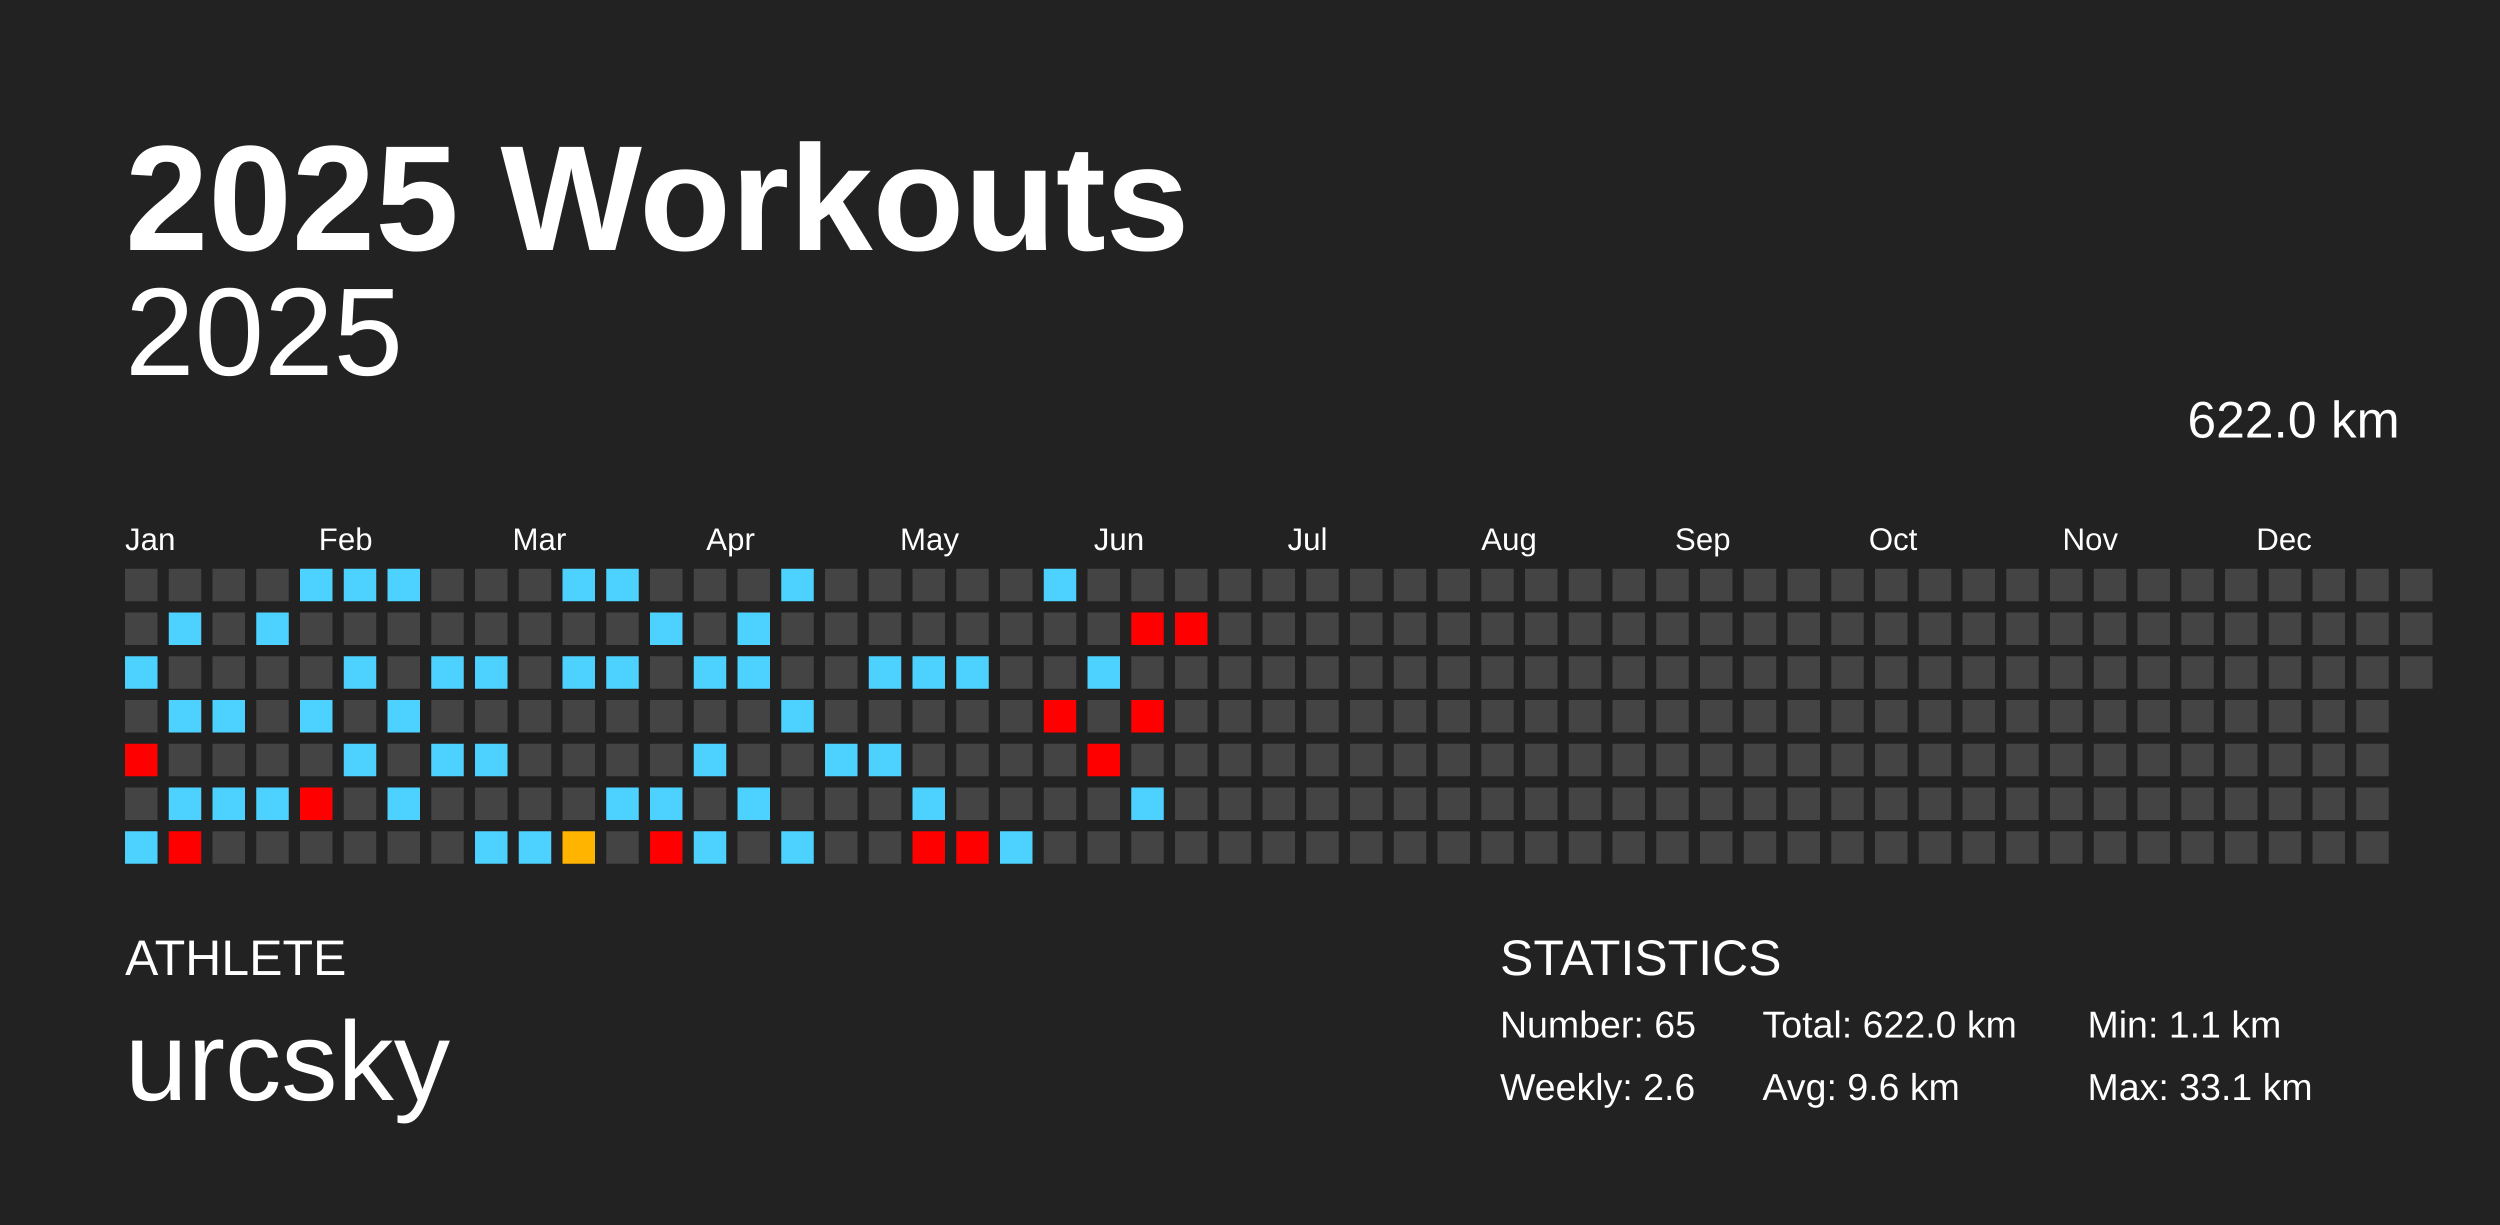
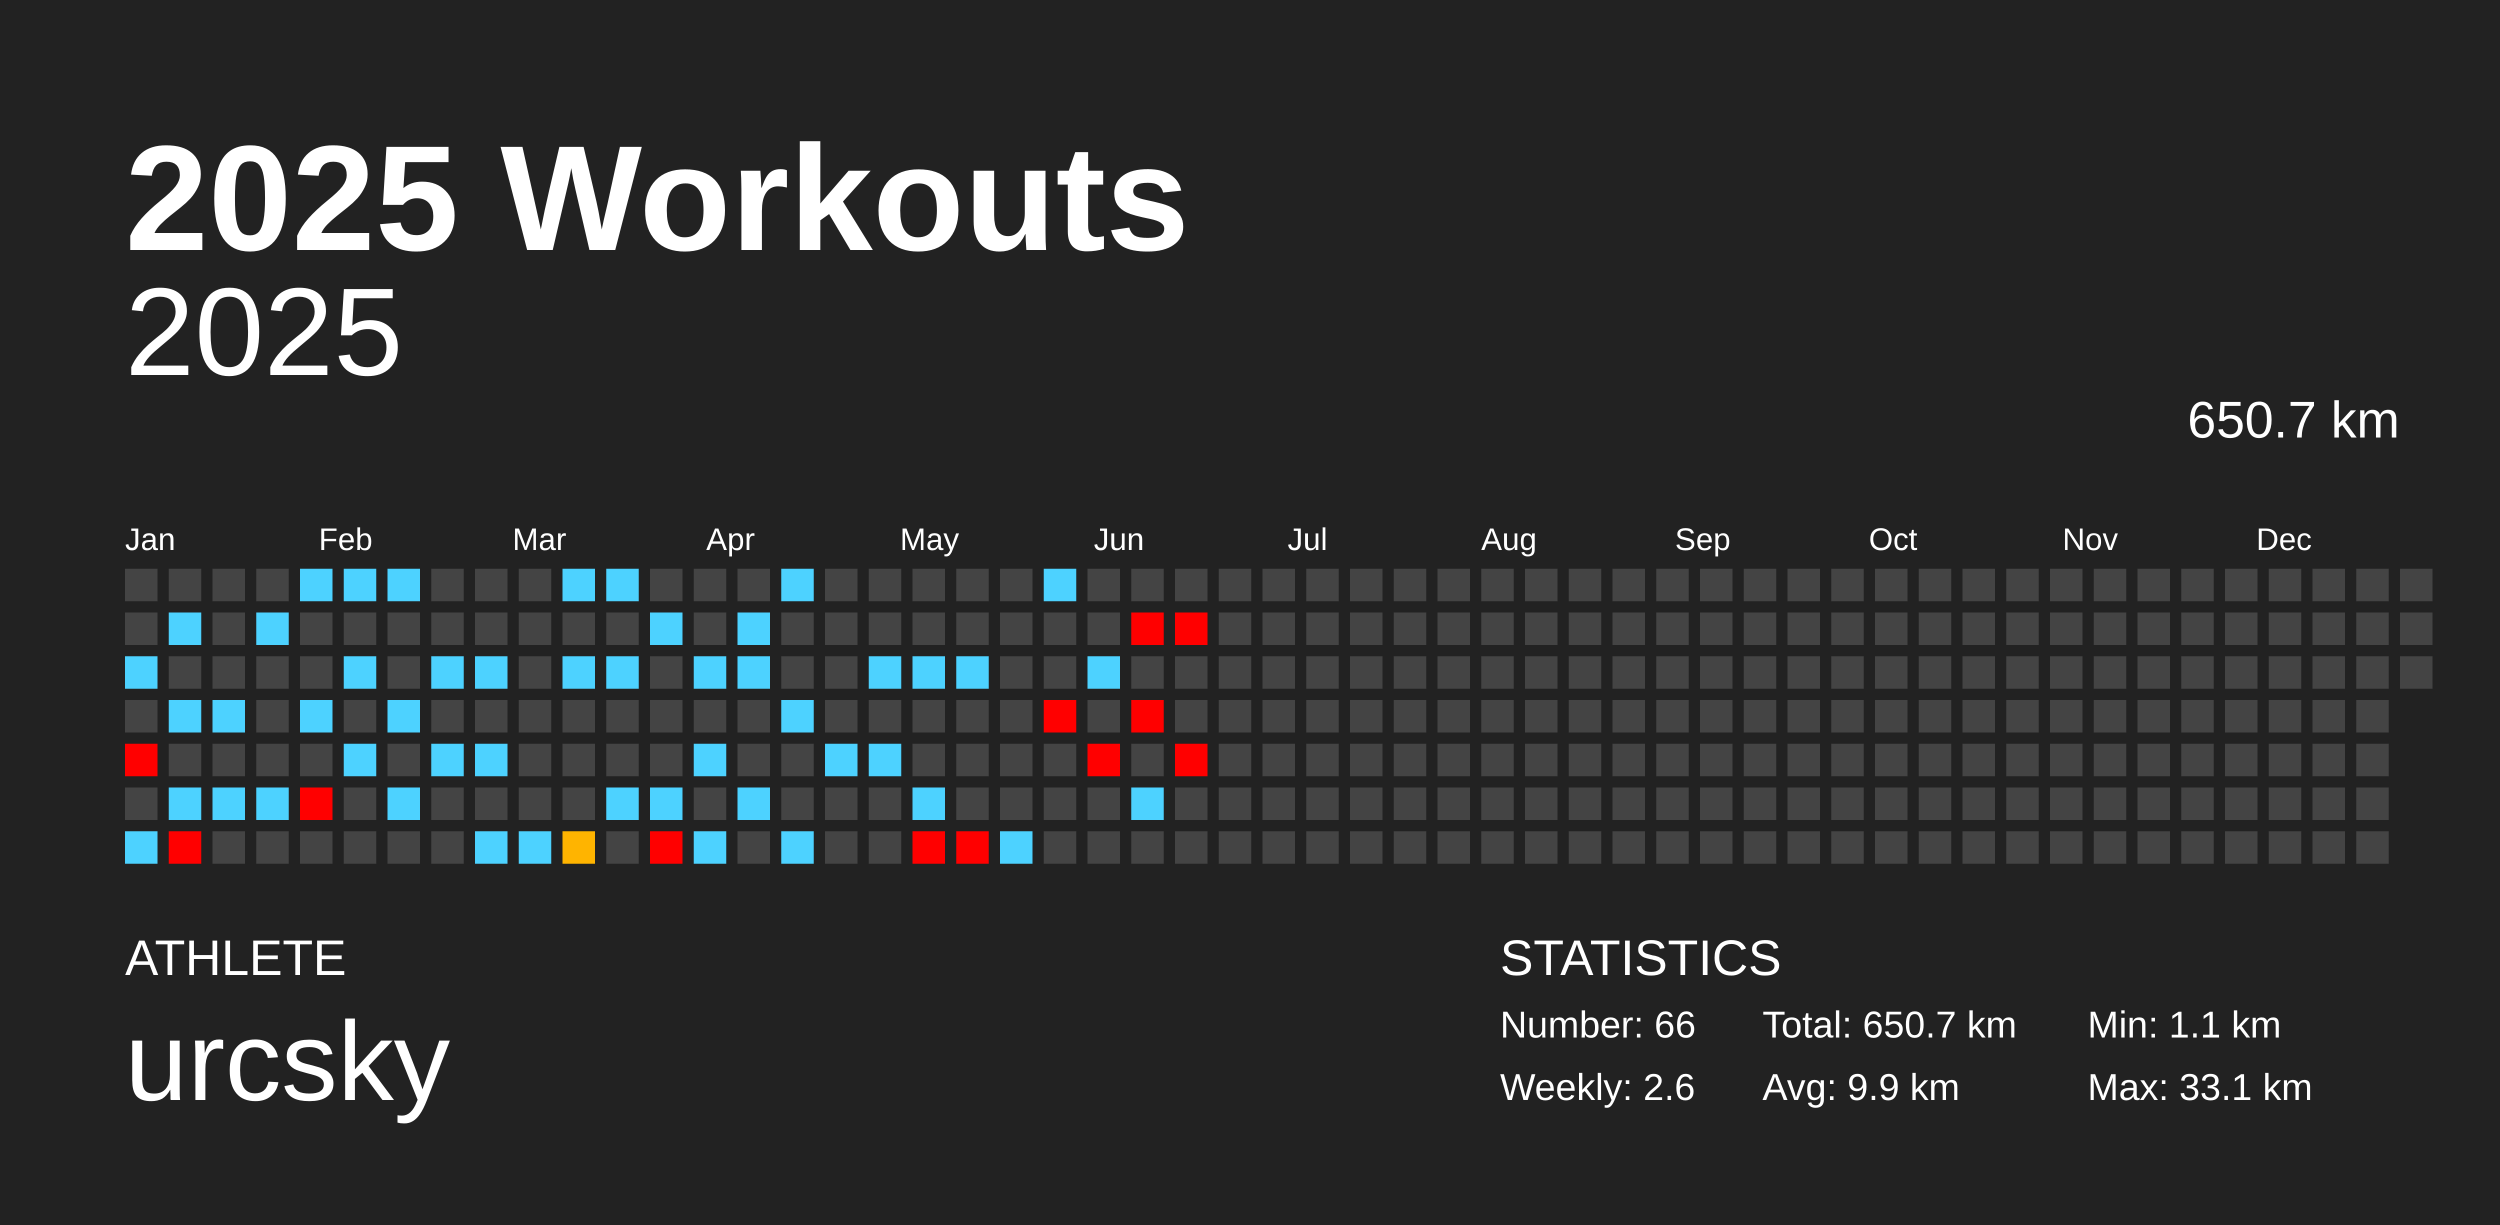
<svg xmlns="http://www.w3.org/2000/svg" baseProfile="full" height="98mm" version="1.1" viewBox="0,0,200,98" width="200mm">
  <defs />
  <rect fill="#222222" height="98" width="200" x="0" y="0" />
  <text fill="#FFFFFF" style="font-size:12px; font-family:Arial; font-weight:bold;" x="10" y="20">2025 Workouts</text>
  <text fill="#FFFFFF" style="font-size:4px; font-family:Arial" x="10" y="78">ATHLETE</text>
  <text fill="#FFFFFF" style="font-size:9px; font-family:Arial" x="10" y="88">urcsky</text>
  <text fill="#FFFFFF" style="font-size:4px; font-family:Arial" x="120" y="78">STATISTICS</text>
-   <text fill="#FFFFFF" style="font-size:3px; font-family:Arial" x="120" y="83">Number: 65</text>
+   <text fill="#FFFFFF" style="font-size:3px; font-family:Arial" x="120" y="83">Number: 66</text>
  <text fill="#FFFFFF" style="font-size:3px; font-family:Arial" x="120" y="88">Weekly: 2.6</text>
-   <text fill="#FFFFFF" style="font-size:3px; font-family:Arial" x="141" y="83">Total: 622.0 km</text>
-   <text fill="#FFFFFF" style="font-size:3px; font-family:Arial" x="141" y="88">Avg: 9.6 km</text>
+   <text fill="#FFFFFF" style="font-size:3px; font-family:Arial" x="141" y="83">Total: 650.7 km</text>
+   <text fill="#FFFFFF" style="font-size:3px; font-family:Arial" x="141" y="88">Avg: 9.9 km</text>
  <text fill="#FFFFFF" style="font-size:3px; font-family:Arial" x="167" y="83">Min: 1.1 km</text>
  <text fill="#FFFFFF" style="font-size:3px; font-family:Arial" x="167" y="88">Max: 33.1 km</text>
  <text alignment-baseline="hanging" fill="#FFFFFF" style="font-size:10.0px; font-family:Arial;" x="10" y="30">2025</text>
-   <text alignment-baseline="hanging" fill="#FFFFFF" style="font-size:4.125px; font-family:Arial;" x="175" y="35">622.0 km</text>
+   <text alignment-baseline="hanging" fill="#FFFFFF" style="font-size:4.125px; font-family:Arial;" x="175" y="35">650.7 km</text>
  <text fill="#FFFFFF" style="font-size:2.5px; font-family:Arial" x="10.0" y="44">Jan</text>
  <text fill="#FFFFFF" style="font-size:2.5px; font-family:Arial" x="25.5" y="44">Feb</text>
  <text fill="#FFFFFF" style="font-size:2.5px; font-family:Arial" x="41.0" y="44">Mar</text>
  <text fill="#FFFFFF" style="font-size:2.5px; font-family:Arial" x="56.5" y="44">Apr</text>
  <text fill="#FFFFFF" style="font-size:2.5px; font-family:Arial" x="72.0" y="44">May</text>
  <text fill="#FFFFFF" style="font-size:2.5px; font-family:Arial" x="87.5" y="44">Jun</text>
  <text fill="#FFFFFF" style="font-size:2.5px; font-family:Arial" x="103.0" y="44">Jul</text>
  <text fill="#FFFFFF" style="font-size:2.5px; font-family:Arial" x="118.5" y="44">Aug</text>
  <text fill="#FFFFFF" style="font-size:2.5px; font-family:Arial" x="134.0" y="44">Sep</text>
  <text fill="#FFFFFF" style="font-size:2.5px; font-family:Arial" x="149.5" y="44">Oct</text>
  <text fill="#FFFFFF" style="font-size:2.5px; font-family:Arial" x="165.0" y="44">Nov</text>
  <text fill="#FFFFFF" style="font-size:2.5px; font-family:Arial" x="180.5" y="44">Dec</text>
  <rect fill="#444444" height="2.6" width="2.6" x="10.0" y="45.5" />
  <rect fill="#444444" height="2.6" width="2.6" x="10.0" y="49.0" />
  <rect fill="#4dd2ff" height="2.6" width="2.6" x="10.0" y="52.5" />
  <rect fill="#444444" height="2.6" width="2.6" x="10.0" y="56.0" />
  <rect fill="red" height="2.6" width="2.6" x="10.0" y="59.5" />
  <rect fill="#444444" height="2.6" width="2.6" x="10.0" y="63.0" />
  <rect fill="#4dd2ff" height="2.6" width="2.6" x="10.0" y="66.5" />
  <rect fill="#444444" height="2.6" width="2.6" x="13.5" y="45.5" />
  <rect fill="#4dd2ff" height="2.6" width="2.6" x="13.5" y="49.0" />
  <rect fill="#444444" height="2.6" width="2.6" x="13.5" y="52.5" />
  <rect fill="#4dd2ff" height="2.6" width="2.6" x="13.5" y="56.0" />
  <rect fill="#444444" height="2.6" width="2.6" x="13.5" y="59.5" />
  <rect fill="#4dd2ff" height="2.6" width="2.6" x="13.5" y="63.0" />
  <rect fill="red" height="2.6" width="2.6" x="13.5" y="66.5" />
  <rect fill="#444444" height="2.6" width="2.6" x="17.0" y="45.5" />
  <rect fill="#444444" height="2.6" width="2.6" x="17.0" y="49.0" />
  <rect fill="#444444" height="2.6" width="2.6" x="17.0" y="52.5" />
  <rect fill="#4dd2ff" height="2.6" width="2.6" x="17.0" y="56.0" />
  <rect fill="#444444" height="2.6" width="2.6" x="17.0" y="59.5" />
  <rect fill="#4dd2ff" height="2.6" width="2.6" x="17.0" y="63.0" />
  <rect fill="#444444" height="2.6" width="2.6" x="17.0" y="66.5" />
  <rect fill="#444444" height="2.6" width="2.6" x="20.5" y="45.5" />
  <rect fill="#4dd2ff" height="2.6" width="2.6" x="20.5" y="49.0" />
  <rect fill="#444444" height="2.6" width="2.6" x="20.5" y="52.5" />
  <rect fill="#444444" height="2.6" width="2.6" x="20.5" y="56.0" />
  <rect fill="#444444" height="2.6" width="2.6" x="20.5" y="59.5" />
  <rect fill="#4dd2ff" height="2.6" width="2.6" x="20.5" y="63.0" />
  <rect fill="#444444" height="2.6" width="2.6" x="20.5" y="66.5" />
  <rect fill="#4dd2ff" height="2.6" width="2.6" x="24.0" y="45.5" />
  <rect fill="#444444" height="2.6" width="2.6" x="24.0" y="49.0" />
  <rect fill="#444444" height="2.6" width="2.6" x="24.0" y="52.5" />
  <rect fill="#4dd2ff" height="2.6" width="2.6" x="24.0" y="56.0" />
  <rect fill="#444444" height="2.6" width="2.6" x="24.0" y="59.5" />
  <rect fill="red" height="2.6" width="2.6" x="24.0" y="63.0" />
  <rect fill="#444444" height="2.6" width="2.6" x="24.0" y="66.5" />
  <rect fill="#4dd2ff" height="2.6" width="2.6" x="27.5" y="45.5" />
  <rect fill="#444444" height="2.6" width="2.6" x="27.5" y="49.0" />
  <rect fill="#4dd2ff" height="2.6" width="2.6" x="27.5" y="52.5" />
  <rect fill="#444444" height="2.6" width="2.6" x="27.5" y="56.0" />
  <rect fill="#4dd2ff" height="2.6" width="2.6" x="27.5" y="59.5" />
  <rect fill="#444444" height="2.6" width="2.6" x="27.5" y="63.0" />
  <rect fill="#444444" height="2.6" width="2.6" x="27.5" y="66.5" />
  <rect fill="#4dd2ff" height="2.6" width="2.6" x="31.0" y="45.5" />
  <rect fill="#444444" height="2.6" width="2.6" x="31.0" y="49.0" />
  <rect fill="#444444" height="2.6" width="2.6" x="31.0" y="52.5" />
  <rect fill="#4dd2ff" height="2.6" width="2.6" x="31.0" y="56.0" />
  <rect fill="#444444" height="2.6" width="2.6" x="31.0" y="59.5" />
  <rect fill="#4dd2ff" height="2.6" width="2.6" x="31.0" y="63.0" />
  <rect fill="#444444" height="2.6" width="2.6" x="31.0" y="66.5" />
  <rect fill="#444444" height="2.6" width="2.6" x="34.5" y="45.5" />
  <rect fill="#444444" height="2.6" width="2.6" x="34.5" y="49.0" />
  <rect fill="#4dd2ff" height="2.6" width="2.6" x="34.5" y="52.5" />
  <rect fill="#444444" height="2.6" width="2.6" x="34.5" y="56.0" />
  <rect fill="#4dd2ff" height="2.6" width="2.6" x="34.5" y="59.5" />
  <rect fill="#444444" height="2.6" width="2.6" x="34.5" y="63.0" />
  <rect fill="#444444" height="2.6" width="2.6" x="34.5" y="66.5" />
  <rect fill="#444444" height="2.6" width="2.6" x="38.0" y="45.5" />
  <rect fill="#444444" height="2.6" width="2.6" x="38.0" y="49.0" />
  <rect fill="#4dd2ff" height="2.6" width="2.6" x="38.0" y="52.5" />
  <rect fill="#444444" height="2.6" width="2.6" x="38.0" y="56.0" />
  <rect fill="#4dd2ff" height="2.6" width="2.6" x="38.0" y="59.5" />
  <rect fill="#444444" height="2.6" width="2.6" x="38.0" y="63.0" />
  <rect fill="#4dd2ff" height="2.6" width="2.6" x="38.0" y="66.5" />
  <rect fill="#444444" height="2.6" width="2.6" x="41.5" y="45.5" />
  <rect fill="#444444" height="2.6" width="2.6" x="41.5" y="49.0" />
  <rect fill="#444444" height="2.6" width="2.6" x="41.5" y="52.5" />
  <rect fill="#444444" height="2.6" width="2.6" x="41.5" y="56.0" />
  <rect fill="#444444" height="2.6" width="2.6" x="41.5" y="59.5" />
  <rect fill="#444444" height="2.6" width="2.6" x="41.5" y="63.0" />
  <rect fill="#4dd2ff" height="2.6" width="2.6" x="41.5" y="66.5" />
  <rect fill="#4dd2ff" height="2.6" width="2.6" x="45.0" y="45.5" />
  <rect fill="#444444" height="2.6" width="2.6" x="45.0" y="49.0" />
  <rect fill="#4dd2ff" height="2.6" width="2.6" x="45.0" y="52.5" />
  <rect fill="#444444" height="2.6" width="2.6" x="45.0" y="56.0" />
  <rect fill="#444444" height="2.6" width="2.6" x="45.0" y="59.5" />
  <rect fill="#444444" height="2.6" width="2.6" x="45.0" y="63.0" />
  <rect fill="#ffb400" height="2.6" width="2.6" x="45.0" y="66.5" />
  <rect fill="#4dd2ff" height="2.6" width="2.6" x="48.5" y="45.5" />
  <rect fill="#444444" height="2.6" width="2.6" x="48.5" y="49.0" />
  <rect fill="#4dd2ff" height="2.6" width="2.6" x="48.5" y="52.5" />
  <rect fill="#444444" height="2.6" width="2.6" x="48.5" y="56.0" />
  <rect fill="#444444" height="2.6" width="2.6" x="48.5" y="59.5" />
  <rect fill="#4dd2ff" height="2.6" width="2.6" x="48.5" y="63.0" />
  <rect fill="#444444" height="2.6" width="2.6" x="48.5" y="66.5" />
  <rect fill="#444444" height="2.6" width="2.6" x="52.0" y="45.5" />
  <rect fill="#4dd2ff" height="2.6" width="2.6" x="52.0" y="49.0" />
  <rect fill="#444444" height="2.6" width="2.6" x="52.0" y="52.5" />
  <rect fill="#444444" height="2.6" width="2.6" x="52.0" y="56.0" />
  <rect fill="#444444" height="2.6" width="2.6" x="52.0" y="59.5" />
  <rect fill="#4dd2ff" height="2.6" width="2.6" x="52.0" y="63.0" />
  <rect fill="red" height="2.6" width="2.6" x="52.0" y="66.5" />
  <rect fill="#444444" height="2.6" width="2.6" x="55.5" y="45.5" />
  <rect fill="#444444" height="2.6" width="2.6" x="55.5" y="49.0" />
  <rect fill="#4dd2ff" height="2.6" width="2.6" x="55.5" y="52.5" />
  <rect fill="#444444" height="2.6" width="2.6" x="55.5" y="56.0" />
  <rect fill="#4dd2ff" height="2.6" width="2.6" x="55.5" y="59.5" />
  <rect fill="#444444" height="2.6" width="2.6" x="55.5" y="63.0" />
  <rect fill="#4dd2ff" height="2.6" width="2.6" x="55.5" y="66.5" />
  <rect fill="#444444" height="2.6" width="2.6" x="59.0" y="45.5" />
  <rect fill="#4dd2ff" height="2.6" width="2.6" x="59.0" y="49.0" />
  <rect fill="#4dd2ff" height="2.6" width="2.6" x="59.0" y="52.5" />
  <rect fill="#444444" height="2.6" width="2.6" x="59.0" y="56.0" />
  <rect fill="#444444" height="2.6" width="2.6" x="59.0" y="59.5" />
  <rect fill="#4dd2ff" height="2.6" width="2.6" x="59.0" y="63.0" />
  <rect fill="#444444" height="2.6" width="2.6" x="59.0" y="66.5" />
  <rect fill="#4dd2ff" height="2.6" width="2.6" x="62.5" y="45.5" />
  <rect fill="#444444" height="2.6" width="2.6" x="62.5" y="49.0" />
  <rect fill="#444444" height="2.6" width="2.6" x="62.5" y="52.5" />
  <rect fill="#4dd2ff" height="2.6" width="2.6" x="62.5" y="56.0" />
  <rect fill="#444444" height="2.6" width="2.6" x="62.5" y="59.5" />
  <rect fill="#444444" height="2.6" width="2.6" x="62.5" y="63.0" />
  <rect fill="#4dd2ff" height="2.6" width="2.6" x="62.5" y="66.5" />
  <rect fill="#444444" height="2.6" width="2.6" x="66.0" y="45.5" />
  <rect fill="#444444" height="2.6" width="2.6" x="66.0" y="49.0" />
  <rect fill="#444444" height="2.6" width="2.6" x="66.0" y="52.5" />
  <rect fill="#444444" height="2.6" width="2.6" x="66.0" y="56.0" />
  <rect fill="#4dd2ff" height="2.6" width="2.6" x="66.0" y="59.5" />
  <rect fill="#444444" height="2.6" width="2.6" x="66.0" y="63.0" />
  <rect fill="#444444" height="2.6" width="2.6" x="66.0" y="66.5" />
  <rect fill="#444444" height="2.6" width="2.6" x="69.5" y="45.5" />
  <rect fill="#444444" height="2.6" width="2.6" x="69.5" y="49.0" />
  <rect fill="#4dd2ff" height="2.6" width="2.6" x="69.5" y="52.5" />
  <rect fill="#444444" height="2.6" width="2.6" x="69.5" y="56.0" />
  <rect fill="#4dd2ff" height="2.6" width="2.6" x="69.5" y="59.5" />
  <rect fill="#444444" height="2.6" width="2.6" x="69.5" y="63.0" />
  <rect fill="#444444" height="2.6" width="2.6" x="69.5" y="66.5" />
  <rect fill="#444444" height="2.6" width="2.6" x="73.0" y="45.5" />
  <rect fill="#444444" height="2.6" width="2.6" x="73.0" y="49.0" />
  <rect fill="#4dd2ff" height="2.6" width="2.6" x="73.0" y="52.5" />
  <rect fill="#444444" height="2.6" width="2.6" x="73.0" y="56.0" />
  <rect fill="#444444" height="2.6" width="2.6" x="73.0" y="59.5" />
  <rect fill="#4dd2ff" height="2.6" width="2.6" x="73.0" y="63.0" />
  <rect fill="red" height="2.6" width="2.6" x="73.0" y="66.5" />
  <rect fill="#444444" height="2.6" width="2.6" x="76.5" y="45.5" />
  <rect fill="#444444" height="2.6" width="2.6" x="76.5" y="49.0" />
  <rect fill="#4dd2ff" height="2.6" width="2.6" x="76.5" y="52.5" />
  <rect fill="#444444" height="2.6" width="2.6" x="76.5" y="56.0" />
  <rect fill="#444444" height="2.6" width="2.6" x="76.5" y="59.5" />
  <rect fill="#444444" height="2.6" width="2.6" x="76.5" y="63.0" />
  <rect fill="red" height="2.6" width="2.6" x="76.5" y="66.5" />
  <rect fill="#444444" height="2.6" width="2.6" x="80.0" y="45.5" />
  <rect fill="#444444" height="2.6" width="2.6" x="80.0" y="49.0" />
  <rect fill="#444444" height="2.6" width="2.6" x="80.0" y="52.5" />
  <rect fill="#444444" height="2.6" width="2.6" x="80.0" y="56.0" />
  <rect fill="#444444" height="2.6" width="2.6" x="80.0" y="59.5" />
  <rect fill="#444444" height="2.6" width="2.6" x="80.0" y="63.0" />
  <rect fill="#4dd2ff" height="2.6" width="2.6" x="80.0" y="66.5" />
  <rect fill="#4dd2ff" height="2.6" width="2.6" x="83.5" y="45.5" />
  <rect fill="#444444" height="2.6" width="2.6" x="83.5" y="49.0" />
  <rect fill="#444444" height="2.6" width="2.6" x="83.5" y="52.5" />
  <rect fill="red" height="2.6" width="2.6" x="83.5" y="56.0" />
  <rect fill="#444444" height="2.6" width="2.6" x="83.5" y="59.5" />
  <rect fill="#444444" height="2.6" width="2.6" x="83.5" y="63.0" />
  <rect fill="#444444" height="2.6" width="2.6" x="83.5" y="66.5" />
  <rect fill="#444444" height="2.6" width="2.6" x="87.0" y="45.5" />
  <rect fill="#444444" height="2.6" width="2.6" x="87.0" y="49.0" />
  <rect fill="#4dd2ff" height="2.6" width="2.6" x="87.0" y="52.5" />
  <rect fill="#444444" height="2.6" width="2.6" x="87.0" y="56.0" />
  <rect fill="red" height="2.6" width="2.6" x="87.0" y="59.5" />
  <rect fill="#444444" height="2.6" width="2.6" x="87.0" y="63.0" />
  <rect fill="#444444" height="2.6" width="2.6" x="87.0" y="66.5" />
  <rect fill="#444444" height="2.6" width="2.6" x="90.5" y="45.5" />
  <rect fill="red" height="2.6" width="2.6" x="90.5" y="49.0" />
  <rect fill="#444444" height="2.6" width="2.6" x="90.5" y="52.5" />
  <rect fill="red" height="2.6" width="2.6" x="90.5" y="56.0" />
  <rect fill="#444444" height="2.6" width="2.6" x="90.5" y="59.5" />
  <rect fill="#4dd2ff" height="2.6" width="2.6" x="90.5" y="63.0" />
  <rect fill="#444444" height="2.6" width="2.6" x="90.5" y="66.5" />
  <rect fill="#444444" height="2.6" width="2.6" x="94.0" y="45.5" />
  <rect fill="red" height="2.6" width="2.6" x="94.0" y="49.0" />
  <rect fill="#444444" height="2.6" width="2.6" x="94.0" y="52.5" />
  <rect fill="#444444" height="2.6" width="2.6" x="94.0" y="56.0" />
-   <rect fill="#444444" height="2.6" width="2.6" x="94.0" y="59.5" />
+   <rect fill="red" height="2.6" width="2.6" x="94.0" y="59.5" />
  <rect fill="#444444" height="2.6" width="2.6" x="94.0" y="63.0" />
  <rect fill="#444444" height="2.6" width="2.6" x="94.0" y="66.5" />
  <rect fill="#444444" height="2.6" width="2.6" x="97.5" y="45.5" />
  <rect fill="#444444" height="2.6" width="2.6" x="97.5" y="49.0" />
  <rect fill="#444444" height="2.6" width="2.6" x="97.5" y="52.5" />
  <rect fill="#444444" height="2.6" width="2.6" x="97.5" y="56.0" />
  <rect fill="#444444" height="2.6" width="2.6" x="97.5" y="59.5" />
  <rect fill="#444444" height="2.6" width="2.6" x="97.5" y="63.0" />
  <rect fill="#444444" height="2.6" width="2.6" x="97.5" y="66.5" />
  <rect fill="#444444" height="2.6" width="2.6" x="101.0" y="45.5" />
  <rect fill="#444444" height="2.6" width="2.6" x="101.0" y="49.0" />
  <rect fill="#444444" height="2.6" width="2.6" x="101.0" y="52.5" />
  <rect fill="#444444" height="2.6" width="2.6" x="101.0" y="56.0" />
  <rect fill="#444444" height="2.6" width="2.6" x="101.0" y="59.5" />
  <rect fill="#444444" height="2.6" width="2.6" x="101.0" y="63.0" />
  <rect fill="#444444" height="2.6" width="2.6" x="101.0" y="66.5" />
  <rect fill="#444444" height="2.6" width="2.6" x="104.5" y="45.5" />
  <rect fill="#444444" height="2.6" width="2.6" x="104.5" y="49.0" />
  <rect fill="#444444" height="2.6" width="2.6" x="104.5" y="52.5" />
  <rect fill="#444444" height="2.6" width="2.6" x="104.5" y="56.0" />
  <rect fill="#444444" height="2.6" width="2.6" x="104.5" y="59.5" />
  <rect fill="#444444" height="2.6" width="2.6" x="104.5" y="63.0" />
  <rect fill="#444444" height="2.6" width="2.6" x="104.5" y="66.5" />
  <rect fill="#444444" height="2.6" width="2.6" x="108.0" y="45.5" />
  <rect fill="#444444" height="2.6" width="2.6" x="108.0" y="49.0" />
  <rect fill="#444444" height="2.6" width="2.6" x="108.0" y="52.5" />
  <rect fill="#444444" height="2.6" width="2.6" x="108.0" y="56.0" />
  <rect fill="#444444" height="2.6" width="2.6" x="108.0" y="59.5" />
  <rect fill="#444444" height="2.6" width="2.6" x="108.0" y="63.0" />
  <rect fill="#444444" height="2.6" width="2.6" x="108.0" y="66.5" />
  <rect fill="#444444" height="2.6" width="2.6" x="111.5" y="45.5" />
  <rect fill="#444444" height="2.6" width="2.6" x="111.5" y="49.0" />
  <rect fill="#444444" height="2.6" width="2.6" x="111.5" y="52.5" />
  <rect fill="#444444" height="2.6" width="2.6" x="111.5" y="56.0" />
  <rect fill="#444444" height="2.6" width="2.6" x="111.5" y="59.5" />
  <rect fill="#444444" height="2.6" width="2.6" x="111.5" y="63.0" />
  <rect fill="#444444" height="2.6" width="2.6" x="111.5" y="66.5" />
  <rect fill="#444444" height="2.6" width="2.6" x="115.0" y="45.5" />
  <rect fill="#444444" height="2.6" width="2.6" x="115.0" y="49.0" />
  <rect fill="#444444" height="2.6" width="2.6" x="115.0" y="52.5" />
  <rect fill="#444444" height="2.6" width="2.6" x="115.0" y="56.0" />
  <rect fill="#444444" height="2.6" width="2.6" x="115.0" y="59.5" />
  <rect fill="#444444" height="2.6" width="2.6" x="115.0" y="63.0" />
  <rect fill="#444444" height="2.6" width="2.6" x="115.0" y="66.5" />
  <rect fill="#444444" height="2.6" width="2.6" x="118.5" y="45.5" />
  <rect fill="#444444" height="2.6" width="2.6" x="118.5" y="49.0" />
  <rect fill="#444444" height="2.6" width="2.6" x="118.5" y="52.5" />
  <rect fill="#444444" height="2.6" width="2.6" x="118.5" y="56.0" />
  <rect fill="#444444" height="2.6" width="2.6" x="118.5" y="59.5" />
  <rect fill="#444444" height="2.6" width="2.6" x="118.5" y="63.0" />
  <rect fill="#444444" height="2.6" width="2.6" x="118.5" y="66.5" />
  <rect fill="#444444" height="2.6" width="2.6" x="122.0" y="45.5" />
  <rect fill="#444444" height="2.6" width="2.6" x="122.0" y="49.0" />
  <rect fill="#444444" height="2.6" width="2.6" x="122.0" y="52.5" />
  <rect fill="#444444" height="2.6" width="2.6" x="122.0" y="56.0" />
  <rect fill="#444444" height="2.6" width="2.6" x="122.0" y="59.5" />
  <rect fill="#444444" height="2.6" width="2.6" x="122.0" y="63.0" />
  <rect fill="#444444" height="2.6" width="2.6" x="122.0" y="66.5" />
  <rect fill="#444444" height="2.6" width="2.6" x="125.5" y="45.5" />
  <rect fill="#444444" height="2.6" width="2.6" x="125.5" y="49.0" />
  <rect fill="#444444" height="2.6" width="2.6" x="125.5" y="52.5" />
  <rect fill="#444444" height="2.6" width="2.6" x="125.5" y="56.0" />
  <rect fill="#444444" height="2.6" width="2.6" x="125.5" y="59.5" />
  <rect fill="#444444" height="2.6" width="2.6" x="125.5" y="63.0" />
  <rect fill="#444444" height="2.6" width="2.6" x="125.5" y="66.5" />
  <rect fill="#444444" height="2.6" width="2.6" x="129.0" y="45.5" />
  <rect fill="#444444" height="2.6" width="2.6" x="129.0" y="49.0" />
  <rect fill="#444444" height="2.6" width="2.6" x="129.0" y="52.5" />
  <rect fill="#444444" height="2.6" width="2.6" x="129.0" y="56.0" />
  <rect fill="#444444" height="2.6" width="2.6" x="129.0" y="59.5" />
  <rect fill="#444444" height="2.6" width="2.6" x="129.0" y="63.0" />
  <rect fill="#444444" height="2.6" width="2.6" x="129.0" y="66.5" />
  <rect fill="#444444" height="2.6" width="2.6" x="132.5" y="45.5" />
  <rect fill="#444444" height="2.6" width="2.6" x="132.5" y="49.0" />
  <rect fill="#444444" height="2.6" width="2.6" x="132.5" y="52.5" />
  <rect fill="#444444" height="2.6" width="2.6" x="132.5" y="56.0" />
  <rect fill="#444444" height="2.6" width="2.6" x="132.5" y="59.5" />
  <rect fill="#444444" height="2.6" width="2.6" x="132.5" y="63.0" />
  <rect fill="#444444" height="2.6" width="2.6" x="132.5" y="66.5" />
  <rect fill="#444444" height="2.6" width="2.6" x="136.0" y="45.5" />
  <rect fill="#444444" height="2.6" width="2.6" x="136.0" y="49.0" />
  <rect fill="#444444" height="2.6" width="2.6" x="136.0" y="52.5" />
  <rect fill="#444444" height="2.6" width="2.6" x="136.0" y="56.0" />
  <rect fill="#444444" height="2.6" width="2.6" x="136.0" y="59.5" />
  <rect fill="#444444" height="2.6" width="2.6" x="136.0" y="63.0" />
  <rect fill="#444444" height="2.6" width="2.6" x="136.0" y="66.5" />
  <rect fill="#444444" height="2.6" width="2.6" x="139.5" y="45.5" />
  <rect fill="#444444" height="2.6" width="2.6" x="139.5" y="49.0" />
  <rect fill="#444444" height="2.6" width="2.6" x="139.5" y="52.5" />
  <rect fill="#444444" height="2.6" width="2.6" x="139.5" y="56.0" />
  <rect fill="#444444" height="2.6" width="2.6" x="139.5" y="59.5" />
  <rect fill="#444444" height="2.6" width="2.6" x="139.5" y="63.0" />
  <rect fill="#444444" height="2.6" width="2.6" x="139.5" y="66.5" />
  <rect fill="#444444" height="2.6" width="2.6" x="143.0" y="45.5" />
  <rect fill="#444444" height="2.6" width="2.6" x="143.0" y="49.0" />
  <rect fill="#444444" height="2.6" width="2.6" x="143.0" y="52.5" />
  <rect fill="#444444" height="2.6" width="2.6" x="143.0" y="56.0" />
  <rect fill="#444444" height="2.6" width="2.6" x="143.0" y="59.5" />
  <rect fill="#444444" height="2.6" width="2.6" x="143.0" y="63.0" />
  <rect fill="#444444" height="2.6" width="2.6" x="143.0" y="66.5" />
  <rect fill="#444444" height="2.6" width="2.6" x="146.5" y="45.5" />
  <rect fill="#444444" height="2.6" width="2.6" x="146.5" y="49.0" />
  <rect fill="#444444" height="2.6" width="2.6" x="146.5" y="52.5" />
  <rect fill="#444444" height="2.6" width="2.6" x="146.5" y="56.0" />
  <rect fill="#444444" height="2.6" width="2.6" x="146.5" y="59.5" />
  <rect fill="#444444" height="2.6" width="2.6" x="146.5" y="63.0" />
  <rect fill="#444444" height="2.6" width="2.6" x="146.5" y="66.5" />
  <rect fill="#444444" height="2.6" width="2.6" x="150.0" y="45.5" />
  <rect fill="#444444" height="2.6" width="2.6" x="150.0" y="49.0" />
  <rect fill="#444444" height="2.6" width="2.6" x="150.0" y="52.5" />
  <rect fill="#444444" height="2.6" width="2.6" x="150.0" y="56.0" />
  <rect fill="#444444" height="2.6" width="2.6" x="150.0" y="59.5" />
  <rect fill="#444444" height="2.6" width="2.6" x="150.0" y="63.0" />
  <rect fill="#444444" height="2.6" width="2.6" x="150.0" y="66.5" />
  <rect fill="#444444" height="2.6" width="2.6" x="153.5" y="45.5" />
  <rect fill="#444444" height="2.6" width="2.6" x="153.5" y="49.0" />
  <rect fill="#444444" height="2.6" width="2.6" x="153.5" y="52.5" />
  <rect fill="#444444" height="2.6" width="2.6" x="153.5" y="56.0" />
  <rect fill="#444444" height="2.6" width="2.6" x="153.5" y="59.5" />
  <rect fill="#444444" height="2.6" width="2.6" x="153.5" y="63.0" />
  <rect fill="#444444" height="2.6" width="2.6" x="153.5" y="66.5" />
  <rect fill="#444444" height="2.6" width="2.6" x="157.0" y="45.5" />
  <rect fill="#444444" height="2.6" width="2.6" x="157.0" y="49.0" />
  <rect fill="#444444" height="2.6" width="2.6" x="157.0" y="52.5" />
  <rect fill="#444444" height="2.6" width="2.6" x="157.0" y="56.0" />
  <rect fill="#444444" height="2.6" width="2.6" x="157.0" y="59.5" />
  <rect fill="#444444" height="2.6" width="2.6" x="157.0" y="63.0" />
  <rect fill="#444444" height="2.6" width="2.6" x="157.0" y="66.5" />
  <rect fill="#444444" height="2.6" width="2.6" x="160.5" y="45.5" />
  <rect fill="#444444" height="2.6" width="2.6" x="160.5" y="49.0" />
  <rect fill="#444444" height="2.6" width="2.6" x="160.5" y="52.5" />
  <rect fill="#444444" height="2.6" width="2.6" x="160.5" y="56.0" />
  <rect fill="#444444" height="2.6" width="2.6" x="160.5" y="59.5" />
  <rect fill="#444444" height="2.6" width="2.6" x="160.5" y="63.0" />
  <rect fill="#444444" height="2.6" width="2.6" x="160.5" y="66.5" />
  <rect fill="#444444" height="2.6" width="2.6" x="164.0" y="45.5" />
  <rect fill="#444444" height="2.6" width="2.6" x="164.0" y="49.0" />
  <rect fill="#444444" height="2.6" width="2.6" x="164.0" y="52.5" />
  <rect fill="#444444" height="2.6" width="2.6" x="164.0" y="56.0" />
  <rect fill="#444444" height="2.6" width="2.6" x="164.0" y="59.5" />
  <rect fill="#444444" height="2.6" width="2.6" x="164.0" y="63.0" />
  <rect fill="#444444" height="2.6" width="2.6" x="164.0" y="66.5" />
  <rect fill="#444444" height="2.6" width="2.6" x="167.5" y="45.5" />
  <rect fill="#444444" height="2.6" width="2.6" x="167.5" y="49.0" />
  <rect fill="#444444" height="2.6" width="2.6" x="167.5" y="52.5" />
  <rect fill="#444444" height="2.6" width="2.6" x="167.5" y="56.0" />
  <rect fill="#444444" height="2.6" width="2.6" x="167.5" y="59.5" />
  <rect fill="#444444" height="2.6" width="2.6" x="167.5" y="63.0" />
  <rect fill="#444444" height="2.6" width="2.6" x="167.5" y="66.5" />
  <rect fill="#444444" height="2.6" width="2.6" x="171.0" y="45.5" />
  <rect fill="#444444" height="2.6" width="2.6" x="171.0" y="49.0" />
  <rect fill="#444444" height="2.6" width="2.6" x="171.0" y="52.5" />
  <rect fill="#444444" height="2.6" width="2.6" x="171.0" y="56.0" />
  <rect fill="#444444" height="2.6" width="2.6" x="171.0" y="59.5" />
  <rect fill="#444444" height="2.6" width="2.6" x="171.0" y="63.0" />
  <rect fill="#444444" height="2.6" width="2.6" x="171.0" y="66.5" />
  <rect fill="#444444" height="2.6" width="2.6" x="174.5" y="45.5" />
  <rect fill="#444444" height="2.6" width="2.6" x="174.5" y="49.0" />
  <rect fill="#444444" height="2.6" width="2.6" x="174.5" y="52.5" />
  <rect fill="#444444" height="2.6" width="2.6" x="174.5" y="56.0" />
  <rect fill="#444444" height="2.6" width="2.6" x="174.5" y="59.5" />
  <rect fill="#444444" height="2.6" width="2.6" x="174.5" y="63.0" />
  <rect fill="#444444" height="2.6" width="2.6" x="174.5" y="66.5" />
  <rect fill="#444444" height="2.6" width="2.6" x="178.0" y="45.5" />
  <rect fill="#444444" height="2.6" width="2.6" x="178.0" y="49.0" />
  <rect fill="#444444" height="2.6" width="2.6" x="178.0" y="52.5" />
  <rect fill="#444444" height="2.6" width="2.6" x="178.0" y="56.0" />
  <rect fill="#444444" height="2.6" width="2.6" x="178.0" y="59.5" />
  <rect fill="#444444" height="2.6" width="2.6" x="178.0" y="63.0" />
  <rect fill="#444444" height="2.6" width="2.6" x="178.0" y="66.5" />
  <rect fill="#444444" height="2.6" width="2.6" x="181.5" y="45.5" />
  <rect fill="#444444" height="2.6" width="2.6" x="181.5" y="49.0" />
  <rect fill="#444444" height="2.6" width="2.6" x="181.5" y="52.5" />
  <rect fill="#444444" height="2.6" width="2.6" x="181.5" y="56.0" />
  <rect fill="#444444" height="2.6" width="2.6" x="181.5" y="59.5" />
  <rect fill="#444444" height="2.6" width="2.6" x="181.5" y="63.0" />
  <rect fill="#444444" height="2.6" width="2.6" x="181.5" y="66.5" />
  <rect fill="#444444" height="2.6" width="2.6" x="185.0" y="45.5" />
  <rect fill="#444444" height="2.6" width="2.6" x="185.0" y="49.0" />
  <rect fill="#444444" height="2.6" width="2.6" x="185.0" y="52.5" />
  <rect fill="#444444" height="2.6" width="2.6" x="185.0" y="56.0" />
  <rect fill="#444444" height="2.6" width="2.6" x="185.0" y="59.5" />
  <rect fill="#444444" height="2.6" width="2.6" x="185.0" y="63.0" />
  <rect fill="#444444" height="2.6" width="2.6" x="185.0" y="66.5" />
  <rect fill="#444444" height="2.6" width="2.6" x="188.5" y="45.5" />
  <rect fill="#444444" height="2.6" width="2.6" x="188.5" y="49.0" />
  <rect fill="#444444" height="2.6" width="2.6" x="188.5" y="52.5" />
  <rect fill="#444444" height="2.6" width="2.6" x="188.5" y="56.0" />
  <rect fill="#444444" height="2.6" width="2.6" x="188.5" y="59.5" />
  <rect fill="#444444" height="2.6" width="2.6" x="188.5" y="63.0" />
  <rect fill="#444444" height="2.6" width="2.6" x="188.5" y="66.5" />
  <rect fill="#444444" height="2.6" width="2.6" x="192.0" y="45.5" />
  <rect fill="#444444" height="2.6" width="2.6" x="192.0" y="49.0" />
  <rect fill="#444444" height="2.6" width="2.6" x="192.0" y="52.5" />
</svg>
